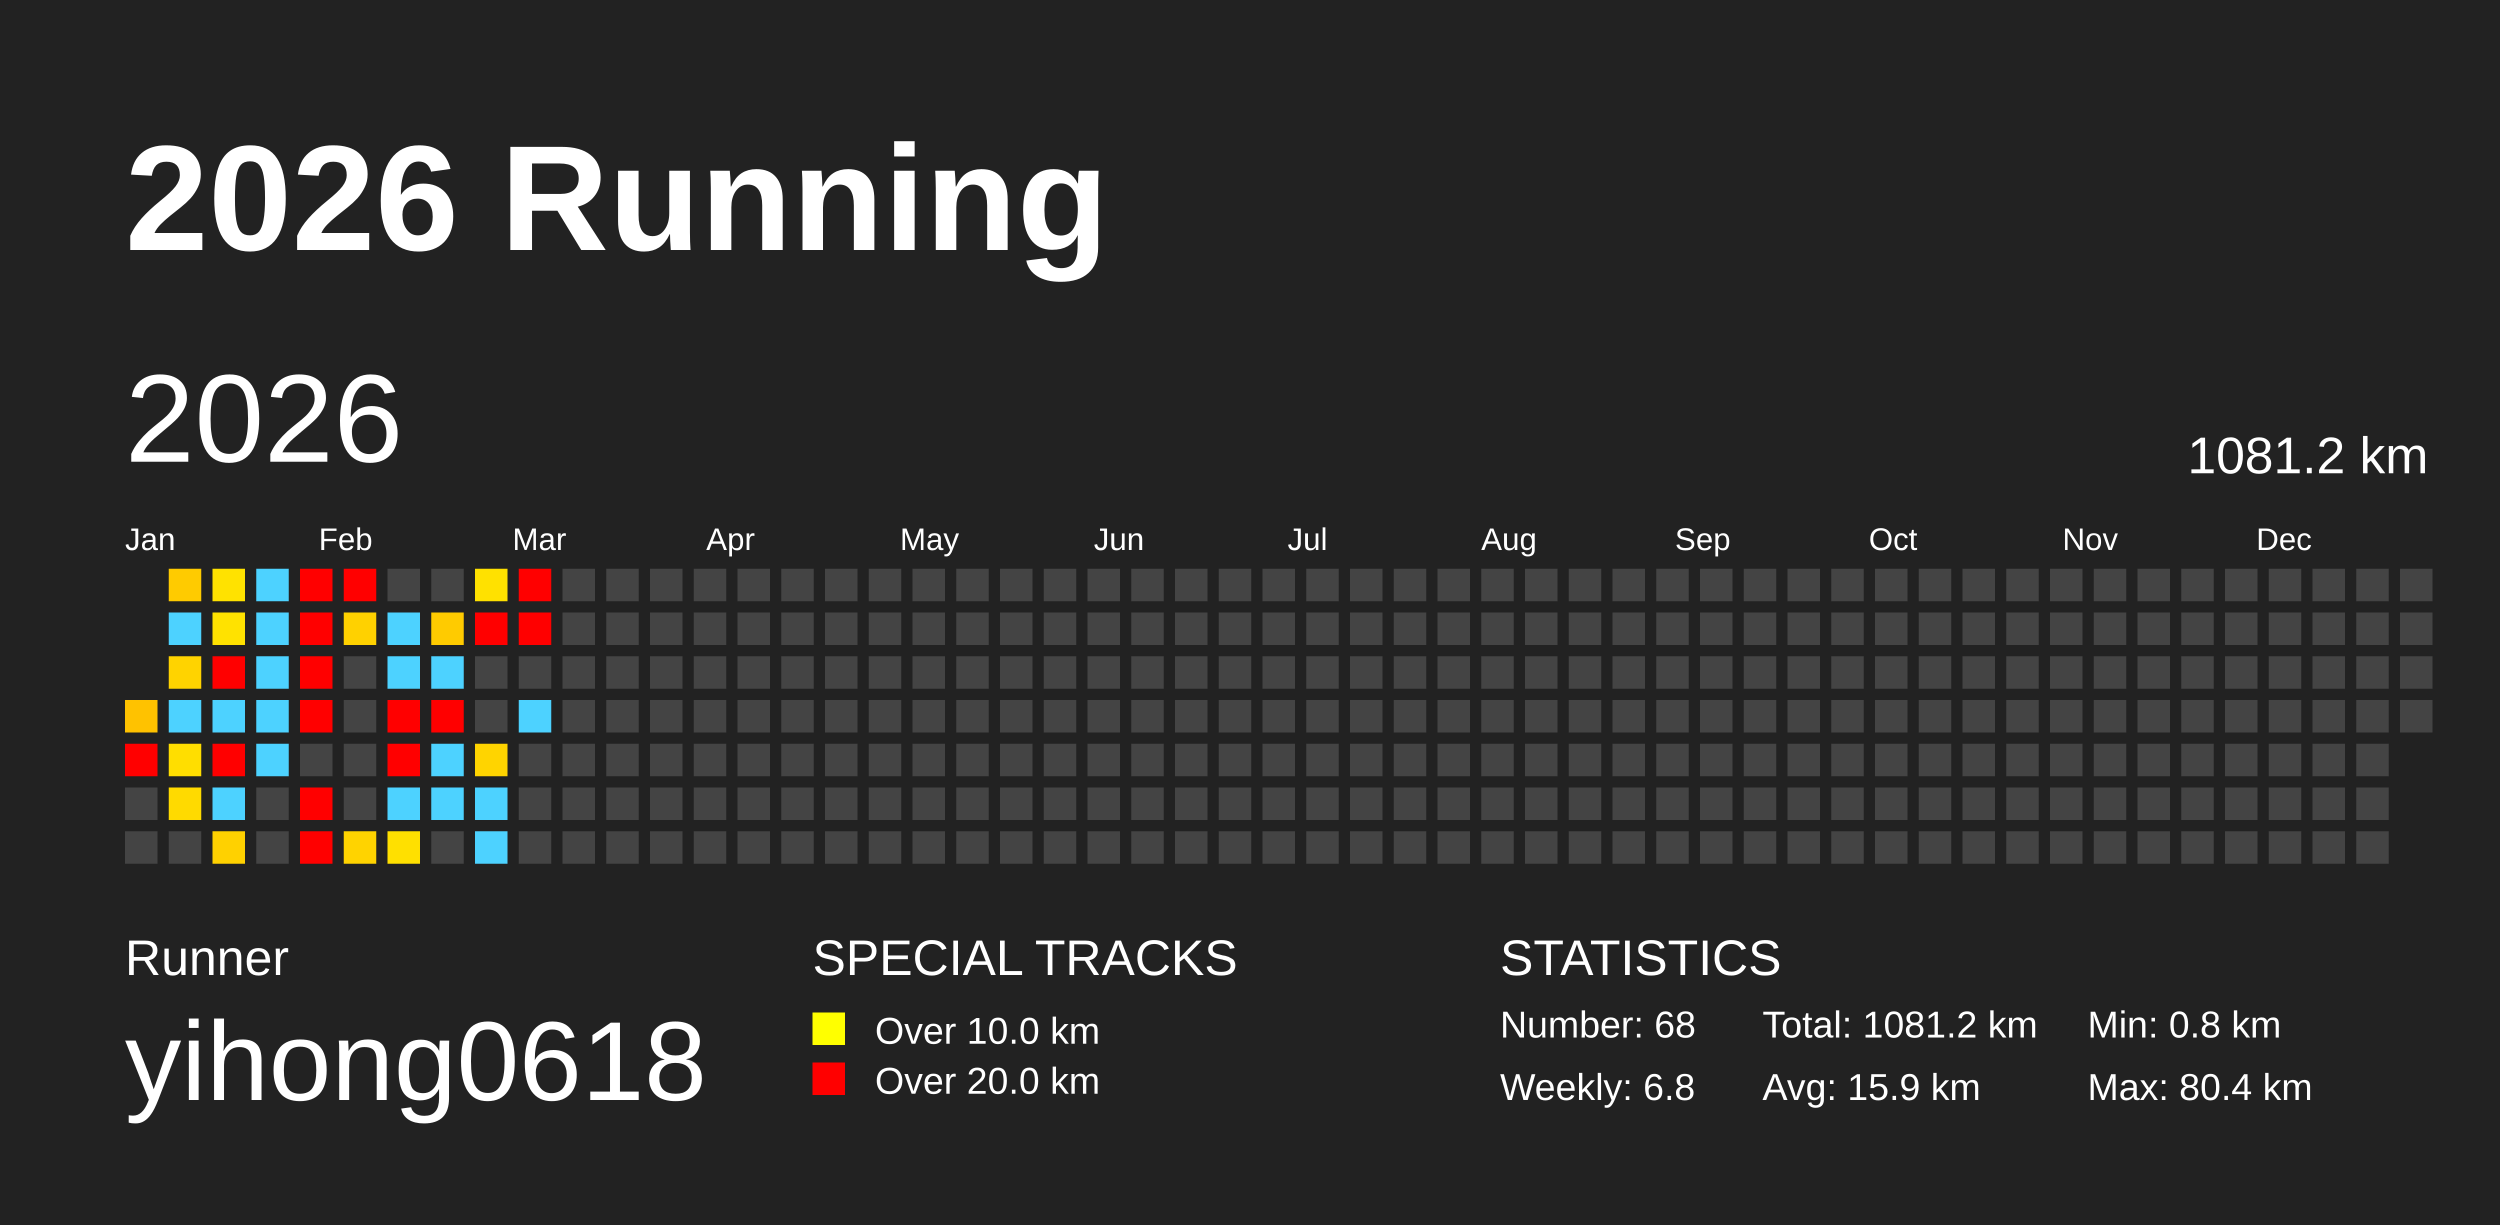
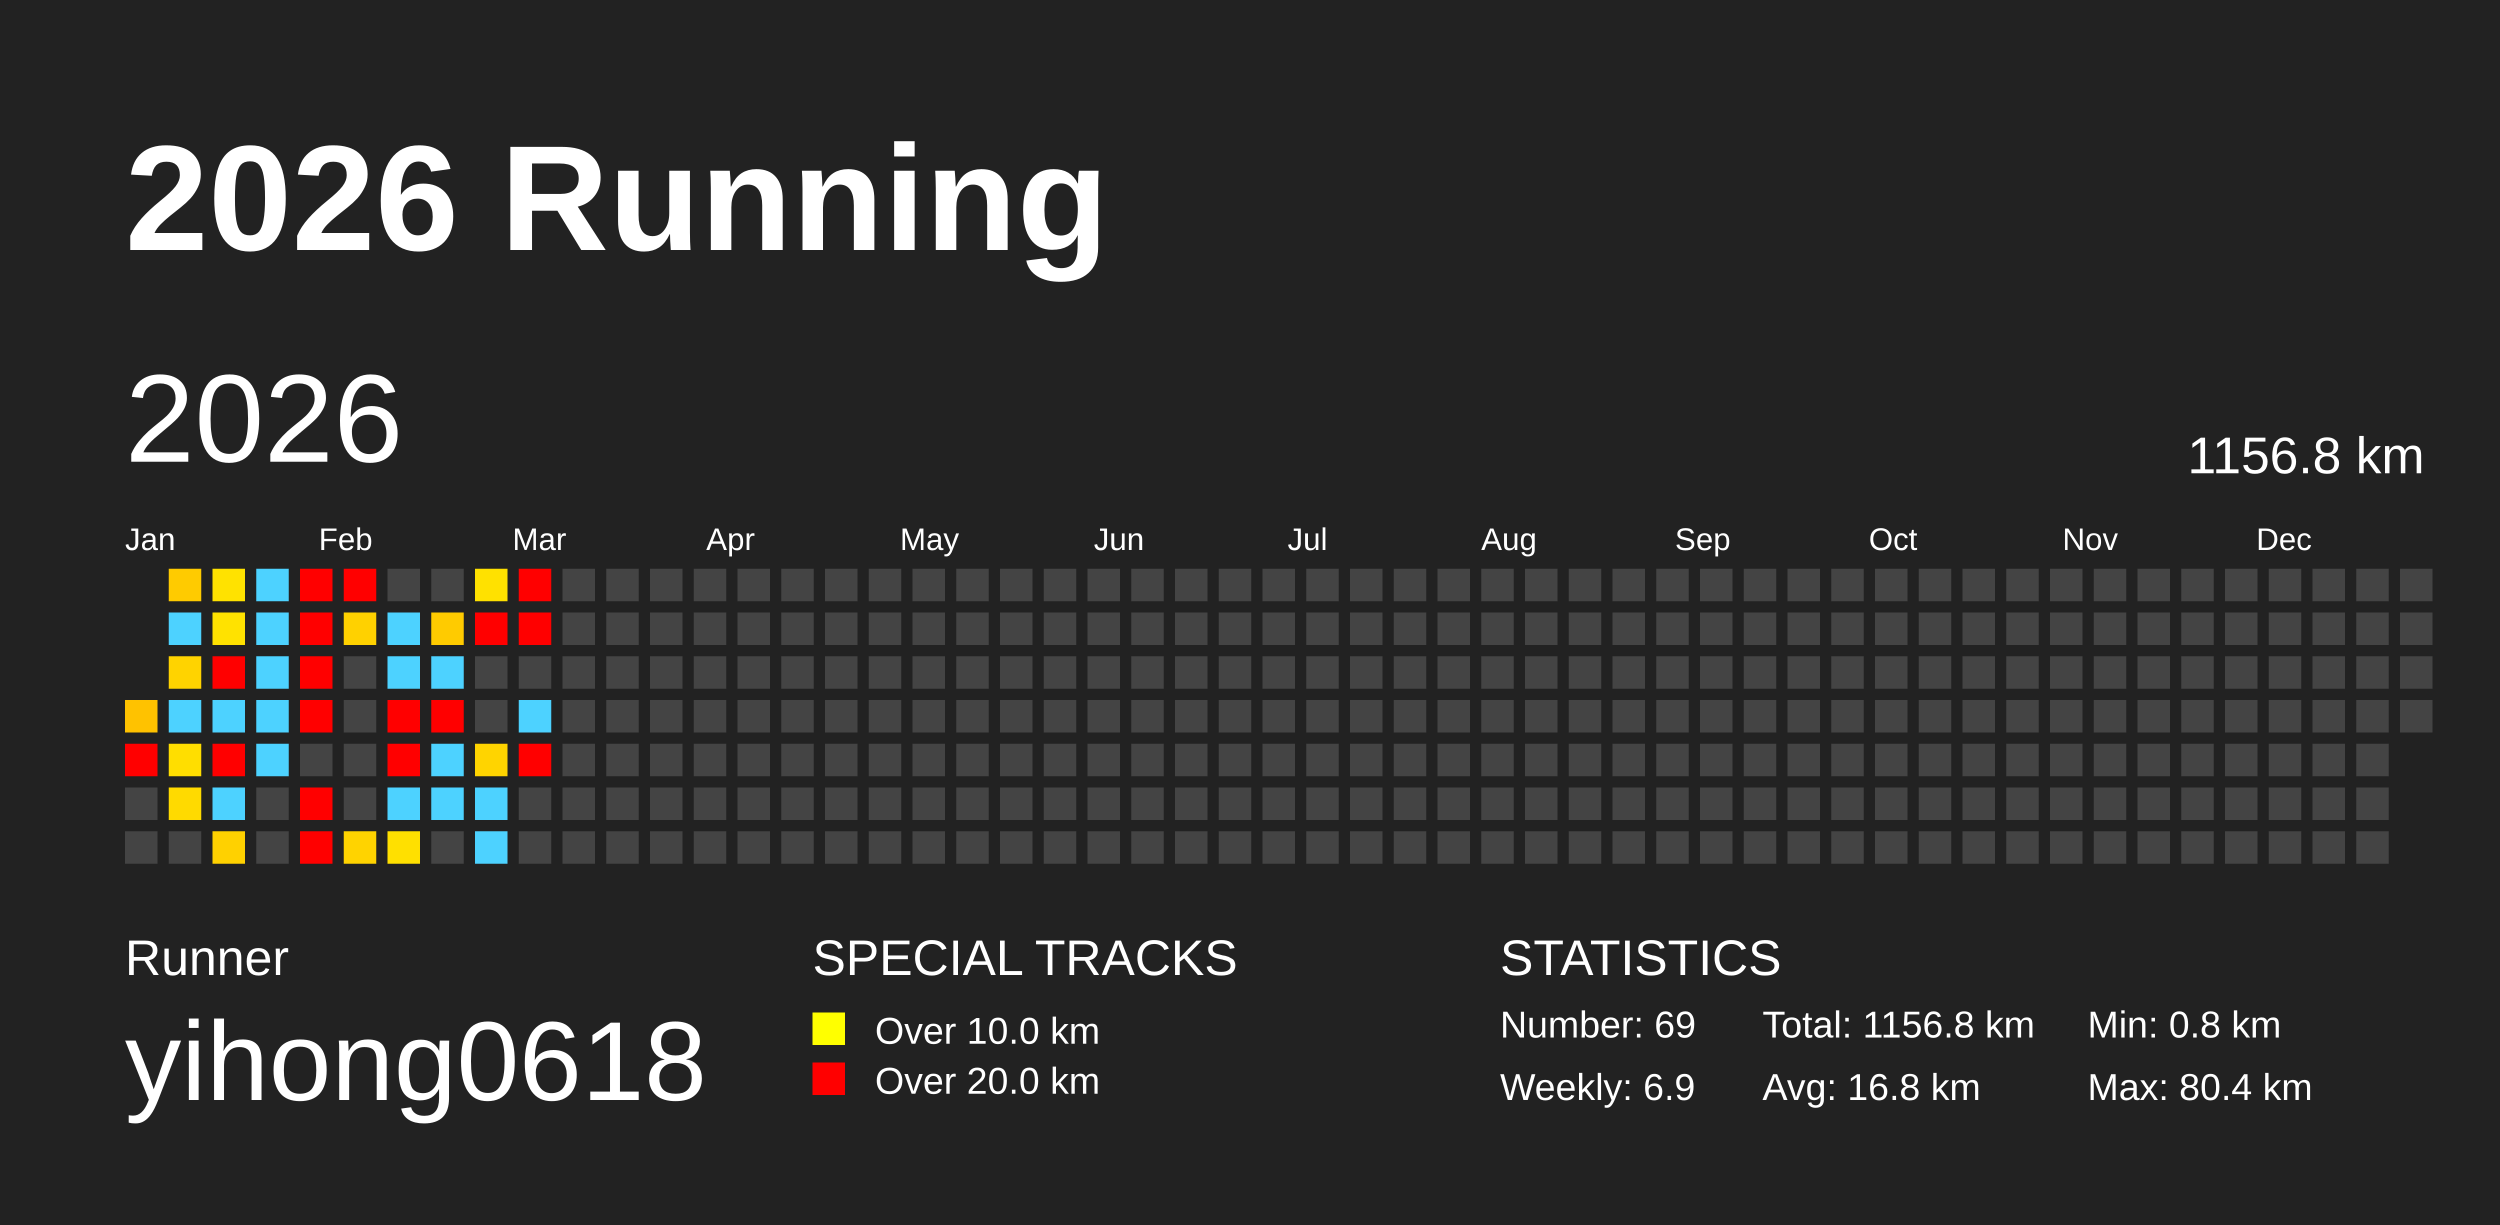
<svg xmlns="http://www.w3.org/2000/svg" baseProfile="full" height="98mm" version="1.1" viewBox="0,0,200,98" width="200mm">
  <defs />
  <rect fill="#222222" height="98" width="200" x="0" y="0" />
  <text fill="#FFFFFF" style="font-size:12px; font-family:Arial; font-weight:bold;" x="10" y="20">2026 Running</text>
  <text fill="#FFFFFF" style="font-size:4px; font-family:Arial" x="10" y="78">Runner</text>
  <text fill="#FFFFFF" style="font-size:9px; font-family:Arial" x="10" y="88">yihong0618</text>
  <text fill="#FFFFFF" style="font-size:4px; font-family:Arial" x="65" y="78">SPECIAL TRACKS</text>
  <rect fill="yellow" height="2.6" width="2.6" x="65" y="81" />
  <text fill="#FFFFFF" style="font-size:3px; font-family:Arial" x="70" y="83.5">Over 10.0 km</text>
  <rect fill="red" height="2.6" width="2.6" x="65" y="85" />
  <text fill="#FFFFFF" style="font-size:3px; font-family:Arial" x="70" y="87.5">Over 20.0 km</text>
  <text fill="#FFFFFF" style="font-size:4px; font-family:Arial" x="120" y="78">STATISTICS</text>
-   <text fill="#FFFFFF" style="font-size:3px; font-family:Arial" x="120" y="83">Number: 68</text>
-   <text fill="#FFFFFF" style="font-size:3px; font-family:Arial" x="120" y="88">Weekly: 6.8</text>
-   <text fill="#FFFFFF" style="font-size:3px; font-family:Arial" x="141" y="83">Total: 1081.2 km</text>
-   <text fill="#FFFFFF" style="font-size:3px; font-family:Arial" x="141" y="88">Avg: 15.9 km</text>
+   <text fill="#FFFFFF" style="font-size:3px; font-family:Arial" x="120" y="83">Number: 69</text>
+   <text fill="#FFFFFF" style="font-size:3px; font-family:Arial" x="120" y="88">Weekly: 6.9</text>
+   <text fill="#FFFFFF" style="font-size:3px; font-family:Arial" x="141" y="83">Total: 1156.8 km</text>
+   <text fill="#FFFFFF" style="font-size:3px; font-family:Arial" x="141" y="88">Avg: 16.8 km</text>
  <text fill="#FFFFFF" style="font-size:3px; font-family:Arial" x="167" y="83">Min: 0.8 km</text>
  <text fill="#FFFFFF" style="font-size:3px; font-family:Arial" x="167" y="88">Max: 80.4 km</text>
  <text dominant-baseline="hanging" fill="#FFFFFF" style="font-size:10.0px; font-family:Arial;" x="10" y="30">2026</text>
-   <text dominant-baseline="hanging" fill="#FFFFFF" style="font-size:4.125px; font-family:Arial;" x="175" y="35">1081.2 km</text>
+   <text dominant-baseline="hanging" fill="#FFFFFF" style="font-size:4.125px; font-family:Arial;" x="175" y="35">1156.8 km</text>
  <text fill="#FFFFFF" style="font-size:2.5px; font-family:Arial" x="10.0" y="44">Jan</text>
  <text fill="#FFFFFF" style="font-size:2.5px; font-family:Arial" x="25.5" y="44">Feb</text>
  <text fill="#FFFFFF" style="font-size:2.5px; font-family:Arial" x="41.0" y="44">Mar</text>
  <text fill="#FFFFFF" style="font-size:2.5px; font-family:Arial" x="56.5" y="44">Apr</text>
  <text fill="#FFFFFF" style="font-size:2.5px; font-family:Arial" x="72.0" y="44">May</text>
  <text fill="#FFFFFF" style="font-size:2.5px; font-family:Arial" x="87.5" y="44">Jun</text>
  <text fill="#FFFFFF" style="font-size:2.5px; font-family:Arial" x="103.0" y="44">Jul</text>
  <text fill="#FFFFFF" style="font-size:2.5px; font-family:Arial" x="118.5" y="44">Aug</text>
  <text fill="#FFFFFF" style="font-size:2.5px; font-family:Arial" x="134.0" y="44">Sep</text>
  <text fill="#FFFFFF" style="font-size:2.5px; font-family:Arial" x="149.5" y="44">Oct</text>
  <text fill="#FFFFFF" style="font-size:2.5px; font-family:Arial" x="165.0" y="44">Nov</text>
  <text fill="#FFFFFF" style="font-size:2.5px; font-family:Arial" x="180.5" y="44">Dec</text>
  <rect fill="#ffc200" height="2.6" width="2.6" x="10.0" y="56.0" />
  <rect fill="red" height="2.6" width="2.6" x="10.0" y="59.5" />
  <rect fill="#444444" height="2.6" width="2.6" x="10.0" y="63.0" />
  <rect fill="#444444" height="2.6" width="2.6" x="10.0" y="66.5" />
  <rect fill="#ffcb00" height="2.6" width="2.6" x="13.5" y="45.5" />
  <rect fill="#4dd2ff" height="2.6" width="2.6" x="13.5" y="49.0" />
  <rect fill="#ffd300" height="2.6" width="2.6" x="13.5" y="52.5" />
  <rect fill="#4dd2ff" height="2.6" width="2.6" x="13.5" y="56.0" />
  <rect fill="#ffde00" height="2.6" width="2.6" x="13.5" y="59.5" />
  <rect fill="#ffda00" height="2.6" width="2.6" x="13.5" y="63.0" />
  <rect fill="#444444" height="2.6" width="2.6" x="13.5" y="66.5" />
  <rect fill="#ffe200" height="2.6" width="2.6" x="17.0" y="45.5" />
  <rect fill="#ffe200" height="2.6" width="2.6" x="17.0" y="49.0" />
  <rect fill="red" height="2.6" width="2.6" x="17.0" y="52.5" />
  <rect fill="#4dd2ff" height="2.6" width="2.6" x="17.0" y="56.0" />
  <rect fill="red" height="2.6" width="2.6" x="17.0" y="59.5" />
  <rect fill="#4dd2ff" height="2.6" width="2.6" x="17.0" y="63.0" />
  <rect fill="#ffd100" height="2.6" width="2.6" x="17.0" y="66.5" />
  <rect fill="#4dd2ff" height="2.6" width="2.6" x="20.5" y="45.5" />
  <rect fill="#4dd2ff" height="2.6" width="2.6" x="20.5" y="49.0" />
  <rect fill="#4dd2ff" height="2.6" width="2.6" x="20.5" y="52.5" />
  <rect fill="#4dd2ff" height="2.6" width="2.6" x="20.5" y="56.0" />
  <rect fill="#4dd2ff" height="2.6" width="2.6" x="20.5" y="59.5" />
  <rect fill="#444444" height="2.6" width="2.6" x="20.5" y="63.0" />
  <rect fill="#444444" height="2.6" width="2.6" x="20.5" y="66.5" />
  <rect fill="red" height="2.6" width="2.6" x="24.0" y="45.5" />
  <rect fill="red" height="2.6" width="2.6" x="24.0" y="49.0" />
  <rect fill="red" height="2.6" width="2.6" x="24.0" y="52.5" />
  <rect fill="red" height="2.6" width="2.6" x="24.0" y="56.0" />
  <rect fill="#444444" height="2.6" width="2.6" x="24.0" y="59.5" />
  <rect fill="red" height="2.6" width="2.6" x="24.0" y="63.0" />
  <rect fill="red" height="2.6" width="2.6" x="24.0" y="66.5" />
  <rect fill="red" height="2.6" width="2.6" x="27.5" y="45.5" />
  <rect fill="#ffd100" height="2.6" width="2.6" x="27.5" y="49.0" />
  <rect fill="#444444" height="2.6" width="2.6" x="27.5" y="52.5" />
  <rect fill="#444444" height="2.6" width="2.6" x="27.5" y="56.0" />
  <rect fill="#444444" height="2.6" width="2.6" x="27.5" y="59.5" />
  <rect fill="#444444" height="2.6" width="2.6" x="27.5" y="63.0" />
  <rect fill="#ffd300" height="2.6" width="2.6" x="27.5" y="66.5" />
  <rect fill="#444444" height="2.6" width="2.6" x="31.0" y="45.5" />
  <rect fill="#4dd2ff" height="2.6" width="2.6" x="31.0" y="49.0" />
  <rect fill="#4dd2ff" height="2.6" width="2.6" x="31.0" y="52.5" />
  <rect fill="red" height="2.6" width="2.6" x="31.0" y="56.0" />
  <rect fill="red" height="2.6" width="2.6" x="31.0" y="59.5" />
  <rect fill="#4dd2ff" height="2.6" width="2.6" x="31.0" y="63.0" />
  <rect fill="#ffe000" height="2.6" width="2.6" x="31.0" y="66.5" />
  <rect fill="#444444" height="2.6" width="2.6" x="34.5" y="45.5" />
  <rect fill="#ffcb00" height="2.6" width="2.6" x="34.5" y="49.0" />
  <rect fill="#4dd2ff" height="2.6" width="2.6" x="34.5" y="52.5" />
  <rect fill="red" height="2.6" width="2.6" x="34.5" y="56.0" />
  <rect fill="#4dd2ff" height="2.6" width="2.6" x="34.5" y="59.5" />
  <rect fill="#4dd2ff" height="2.6" width="2.6" x="34.5" y="63.0" />
  <rect fill="#444444" height="2.6" width="2.6" x="34.5" y="66.5" />
  <rect fill="#ffe100" height="2.6" width="2.6" x="38.0" y="45.5" />
  <rect fill="red" height="2.6" width="2.6" x="38.0" y="49.0" />
  <rect fill="#444444" height="2.6" width="2.6" x="38.0" y="52.5" />
  <rect fill="#444444" height="2.6" width="2.6" x="38.0" y="56.0" />
  <rect fill="#ffd400" height="2.6" width="2.6" x="38.0" y="59.5" />
  <rect fill="#4dd2ff" height="2.6" width="2.6" x="38.0" y="63.0" />
  <rect fill="#4dd2ff" height="2.6" width="2.6" x="38.0" y="66.5" />
  <rect fill="red" height="2.6" width="2.6" x="41.5" y="45.5" />
  <rect fill="red" height="2.6" width="2.6" x="41.5" y="49.0" />
  <rect fill="#444444" height="2.6" width="2.6" x="41.5" y="52.5" />
  <rect fill="#4dd2ff" height="2.6" width="2.6" x="41.5" y="56.0" />
-   <rect fill="#444444" height="2.6" width="2.6" x="41.5" y="59.5" />
+   <rect fill="red" height="2.6" width="2.6" x="41.5" y="59.5" />
  <rect fill="#444444" height="2.6" width="2.6" x="41.5" y="63.0" />
  <rect fill="#444444" height="2.6" width="2.6" x="41.5" y="66.5" />
  <rect fill="#444444" height="2.6" width="2.6" x="45.0" y="45.5" />
  <rect fill="#444444" height="2.6" width="2.6" x="45.0" y="49.0" />
  <rect fill="#444444" height="2.6" width="2.6" x="45.0" y="52.5" />
  <rect fill="#444444" height="2.6" width="2.6" x="45.0" y="56.0" />
  <rect fill="#444444" height="2.6" width="2.6" x="45.0" y="59.5" />
  <rect fill="#444444" height="2.6" width="2.6" x="45.0" y="63.0" />
  <rect fill="#444444" height="2.6" width="2.6" x="45.0" y="66.5" />
  <rect fill="#444444" height="2.6" width="2.6" x="48.5" y="45.5" />
  <rect fill="#444444" height="2.6" width="2.6" x="48.5" y="49.0" />
  <rect fill="#444444" height="2.6" width="2.6" x="48.5" y="52.5" />
  <rect fill="#444444" height="2.6" width="2.6" x="48.5" y="56.0" />
  <rect fill="#444444" height="2.6" width="2.6" x="48.5" y="59.5" />
  <rect fill="#444444" height="2.6" width="2.6" x="48.5" y="63.0" />
  <rect fill="#444444" height="2.6" width="2.6" x="48.5" y="66.5" />
  <rect fill="#444444" height="2.6" width="2.6" x="52.0" y="45.5" />
  <rect fill="#444444" height="2.6" width="2.6" x="52.0" y="49.0" />
  <rect fill="#444444" height="2.6" width="2.6" x="52.0" y="52.5" />
  <rect fill="#444444" height="2.6" width="2.6" x="52.0" y="56.0" />
  <rect fill="#444444" height="2.6" width="2.6" x="52.0" y="59.5" />
  <rect fill="#444444" height="2.6" width="2.6" x="52.0" y="63.0" />
  <rect fill="#444444" height="2.6" width="2.6" x="52.0" y="66.5" />
  <rect fill="#444444" height="2.6" width="2.6" x="55.5" y="45.5" />
  <rect fill="#444444" height="2.6" width="2.6" x="55.5" y="49.0" />
  <rect fill="#444444" height="2.6" width="2.6" x="55.5" y="52.5" />
  <rect fill="#444444" height="2.6" width="2.6" x="55.5" y="56.0" />
  <rect fill="#444444" height="2.6" width="2.6" x="55.5" y="59.5" />
  <rect fill="#444444" height="2.6" width="2.6" x="55.5" y="63.0" />
  <rect fill="#444444" height="2.6" width="2.6" x="55.5" y="66.5" />
  <rect fill="#444444" height="2.6" width="2.6" x="59.0" y="45.5" />
  <rect fill="#444444" height="2.6" width="2.6" x="59.0" y="49.0" />
  <rect fill="#444444" height="2.6" width="2.6" x="59.0" y="52.5" />
  <rect fill="#444444" height="2.6" width="2.6" x="59.0" y="56.0" />
  <rect fill="#444444" height="2.6" width="2.6" x="59.0" y="59.5" />
  <rect fill="#444444" height="2.6" width="2.6" x="59.0" y="63.0" />
  <rect fill="#444444" height="2.6" width="2.6" x="59.0" y="66.5" />
  <rect fill="#444444" height="2.6" width="2.6" x="62.5" y="45.5" />
  <rect fill="#444444" height="2.6" width="2.6" x="62.5" y="49.0" />
  <rect fill="#444444" height="2.6" width="2.6" x="62.5" y="52.5" />
  <rect fill="#444444" height="2.6" width="2.6" x="62.5" y="56.0" />
  <rect fill="#444444" height="2.6" width="2.6" x="62.5" y="59.5" />
  <rect fill="#444444" height="2.6" width="2.6" x="62.5" y="63.0" />
  <rect fill="#444444" height="2.6" width="2.6" x="62.5" y="66.5" />
  <rect fill="#444444" height="2.6" width="2.6" x="66.0" y="45.5" />
  <rect fill="#444444" height="2.6" width="2.6" x="66.0" y="49.0" />
  <rect fill="#444444" height="2.6" width="2.6" x="66.0" y="52.5" />
  <rect fill="#444444" height="2.6" width="2.6" x="66.0" y="56.0" />
  <rect fill="#444444" height="2.6" width="2.6" x="66.0" y="59.5" />
  <rect fill="#444444" height="2.6" width="2.6" x="66.0" y="63.0" />
  <rect fill="#444444" height="2.6" width="2.6" x="66.0" y="66.5" />
  <rect fill="#444444" height="2.6" width="2.6" x="69.5" y="45.5" />
  <rect fill="#444444" height="2.6" width="2.6" x="69.5" y="49.0" />
  <rect fill="#444444" height="2.6" width="2.6" x="69.5" y="52.5" />
  <rect fill="#444444" height="2.6" width="2.6" x="69.5" y="56.0" />
  <rect fill="#444444" height="2.6" width="2.6" x="69.5" y="59.5" />
  <rect fill="#444444" height="2.6" width="2.6" x="69.5" y="63.0" />
  <rect fill="#444444" height="2.6" width="2.6" x="69.5" y="66.5" />
  <rect fill="#444444" height="2.6" width="2.6" x="73.0" y="45.5" />
  <rect fill="#444444" height="2.6" width="2.6" x="73.0" y="49.0" />
  <rect fill="#444444" height="2.6" width="2.6" x="73.0" y="52.5" />
  <rect fill="#444444" height="2.6" width="2.6" x="73.0" y="56.0" />
  <rect fill="#444444" height="2.6" width="2.6" x="73.0" y="59.5" />
  <rect fill="#444444" height="2.6" width="2.6" x="73.0" y="63.0" />
  <rect fill="#444444" height="2.6" width="2.6" x="73.0" y="66.5" />
  <rect fill="#444444" height="2.6" width="2.6" x="76.5" y="45.5" />
  <rect fill="#444444" height="2.6" width="2.6" x="76.5" y="49.0" />
  <rect fill="#444444" height="2.6" width="2.6" x="76.5" y="52.5" />
  <rect fill="#444444" height="2.6" width="2.6" x="76.5" y="56.0" />
  <rect fill="#444444" height="2.6" width="2.6" x="76.5" y="59.5" />
  <rect fill="#444444" height="2.6" width="2.6" x="76.5" y="63.0" />
  <rect fill="#444444" height="2.6" width="2.6" x="76.5" y="66.5" />
  <rect fill="#444444" height="2.6" width="2.6" x="80.0" y="45.5" />
  <rect fill="#444444" height="2.6" width="2.6" x="80.0" y="49.0" />
  <rect fill="#444444" height="2.6" width="2.6" x="80.0" y="52.5" />
  <rect fill="#444444" height="2.6" width="2.6" x="80.0" y="56.0" />
  <rect fill="#444444" height="2.6" width="2.6" x="80.0" y="59.5" />
  <rect fill="#444444" height="2.6" width="2.6" x="80.0" y="63.0" />
  <rect fill="#444444" height="2.6" width="2.6" x="80.0" y="66.5" />
  <rect fill="#444444" height="2.6" width="2.6" x="83.5" y="45.5" />
  <rect fill="#444444" height="2.6" width="2.6" x="83.5" y="49.0" />
  <rect fill="#444444" height="2.6" width="2.6" x="83.5" y="52.5" />
  <rect fill="#444444" height="2.6" width="2.6" x="83.5" y="56.0" />
  <rect fill="#444444" height="2.6" width="2.6" x="83.5" y="59.5" />
  <rect fill="#444444" height="2.6" width="2.6" x="83.5" y="63.0" />
  <rect fill="#444444" height="2.6" width="2.6" x="83.5" y="66.5" />
  <rect fill="#444444" height="2.6" width="2.6" x="87.0" y="45.5" />
  <rect fill="#444444" height="2.6" width="2.6" x="87.0" y="49.0" />
  <rect fill="#444444" height="2.6" width="2.6" x="87.0" y="52.5" />
  <rect fill="#444444" height="2.6" width="2.6" x="87.0" y="56.0" />
  <rect fill="#444444" height="2.6" width="2.6" x="87.0" y="59.5" />
  <rect fill="#444444" height="2.6" width="2.6" x="87.0" y="63.0" />
  <rect fill="#444444" height="2.6" width="2.6" x="87.0" y="66.5" />
  <rect fill="#444444" height="2.6" width="2.6" x="90.5" y="45.5" />
  <rect fill="#444444" height="2.6" width="2.6" x="90.5" y="49.0" />
  <rect fill="#444444" height="2.6" width="2.6" x="90.5" y="52.5" />
  <rect fill="#444444" height="2.6" width="2.6" x="90.5" y="56.0" />
  <rect fill="#444444" height="2.6" width="2.6" x="90.5" y="59.5" />
  <rect fill="#444444" height="2.6" width="2.6" x="90.5" y="63.0" />
  <rect fill="#444444" height="2.6" width="2.6" x="90.5" y="66.5" />
  <rect fill="#444444" height="2.6" width="2.6" x="94.0" y="45.5" />
  <rect fill="#444444" height="2.6" width="2.6" x="94.0" y="49.0" />
  <rect fill="#444444" height="2.6" width="2.6" x="94.0" y="52.5" />
  <rect fill="#444444" height="2.6" width="2.6" x="94.0" y="56.0" />
  <rect fill="#444444" height="2.6" width="2.6" x="94.0" y="59.5" />
  <rect fill="#444444" height="2.6" width="2.6" x="94.0" y="63.0" />
  <rect fill="#444444" height="2.6" width="2.6" x="94.0" y="66.5" />
  <rect fill="#444444" height="2.6" width="2.6" x="97.5" y="45.5" />
  <rect fill="#444444" height="2.6" width="2.6" x="97.5" y="49.0" />
  <rect fill="#444444" height="2.6" width="2.6" x="97.5" y="52.5" />
  <rect fill="#444444" height="2.6" width="2.6" x="97.5" y="56.0" />
  <rect fill="#444444" height="2.6" width="2.6" x="97.5" y="59.5" />
  <rect fill="#444444" height="2.6" width="2.6" x="97.5" y="63.0" />
  <rect fill="#444444" height="2.6" width="2.6" x="97.5" y="66.5" />
  <rect fill="#444444" height="2.6" width="2.6" x="101.0" y="45.5" />
  <rect fill="#444444" height="2.6" width="2.6" x="101.0" y="49.0" />
  <rect fill="#444444" height="2.6" width="2.6" x="101.0" y="52.5" />
  <rect fill="#444444" height="2.6" width="2.6" x="101.0" y="56.0" />
  <rect fill="#444444" height="2.6" width="2.6" x="101.0" y="59.5" />
  <rect fill="#444444" height="2.6" width="2.6" x="101.0" y="63.0" />
  <rect fill="#444444" height="2.6" width="2.6" x="101.0" y="66.5" />
  <rect fill="#444444" height="2.6" width="2.6" x="104.5" y="45.5" />
  <rect fill="#444444" height="2.6" width="2.6" x="104.5" y="49.0" />
  <rect fill="#444444" height="2.6" width="2.6" x="104.5" y="52.5" />
  <rect fill="#444444" height="2.6" width="2.6" x="104.5" y="56.0" />
  <rect fill="#444444" height="2.6" width="2.6" x="104.5" y="59.5" />
  <rect fill="#444444" height="2.6" width="2.6" x="104.5" y="63.0" />
  <rect fill="#444444" height="2.6" width="2.6" x="104.5" y="66.5" />
  <rect fill="#444444" height="2.6" width="2.6" x="108.0" y="45.5" />
  <rect fill="#444444" height="2.6" width="2.6" x="108.0" y="49.0" />
  <rect fill="#444444" height="2.6" width="2.6" x="108.0" y="52.5" />
  <rect fill="#444444" height="2.6" width="2.6" x="108.0" y="56.0" />
  <rect fill="#444444" height="2.6" width="2.6" x="108.0" y="59.5" />
  <rect fill="#444444" height="2.6" width="2.6" x="108.0" y="63.0" />
  <rect fill="#444444" height="2.6" width="2.6" x="108.0" y="66.5" />
  <rect fill="#444444" height="2.6" width="2.6" x="111.5" y="45.5" />
  <rect fill="#444444" height="2.6" width="2.6" x="111.5" y="49.0" />
  <rect fill="#444444" height="2.6" width="2.6" x="111.5" y="52.5" />
  <rect fill="#444444" height="2.6" width="2.6" x="111.5" y="56.0" />
  <rect fill="#444444" height="2.6" width="2.6" x="111.5" y="59.5" />
  <rect fill="#444444" height="2.6" width="2.6" x="111.5" y="63.0" />
  <rect fill="#444444" height="2.6" width="2.6" x="111.5" y="66.5" />
  <rect fill="#444444" height="2.6" width="2.6" x="115.0" y="45.5" />
  <rect fill="#444444" height="2.6" width="2.6" x="115.0" y="49.0" />
  <rect fill="#444444" height="2.6" width="2.6" x="115.0" y="52.5" />
  <rect fill="#444444" height="2.6" width="2.6" x="115.0" y="56.0" />
  <rect fill="#444444" height="2.6" width="2.6" x="115.0" y="59.5" />
  <rect fill="#444444" height="2.6" width="2.6" x="115.0" y="63.0" />
  <rect fill="#444444" height="2.6" width="2.6" x="115.0" y="66.5" />
  <rect fill="#444444" height="2.6" width="2.6" x="118.5" y="45.5" />
  <rect fill="#444444" height="2.6" width="2.6" x="118.5" y="49.0" />
  <rect fill="#444444" height="2.6" width="2.6" x="118.5" y="52.5" />
  <rect fill="#444444" height="2.6" width="2.6" x="118.5" y="56.0" />
  <rect fill="#444444" height="2.6" width="2.6" x="118.5" y="59.5" />
  <rect fill="#444444" height="2.6" width="2.6" x="118.5" y="63.0" />
  <rect fill="#444444" height="2.6" width="2.6" x="118.5" y="66.5" />
  <rect fill="#444444" height="2.6" width="2.6" x="122.0" y="45.5" />
  <rect fill="#444444" height="2.6" width="2.6" x="122.0" y="49.0" />
  <rect fill="#444444" height="2.6" width="2.6" x="122.0" y="52.5" />
  <rect fill="#444444" height="2.6" width="2.6" x="122.0" y="56.0" />
  <rect fill="#444444" height="2.6" width="2.6" x="122.0" y="59.5" />
  <rect fill="#444444" height="2.6" width="2.6" x="122.0" y="63.0" />
  <rect fill="#444444" height="2.6" width="2.6" x="122.0" y="66.5" />
  <rect fill="#444444" height="2.6" width="2.6" x="125.5" y="45.5" />
  <rect fill="#444444" height="2.6" width="2.6" x="125.5" y="49.0" />
  <rect fill="#444444" height="2.6" width="2.6" x="125.5" y="52.5" />
  <rect fill="#444444" height="2.6" width="2.6" x="125.5" y="56.0" />
  <rect fill="#444444" height="2.6" width="2.6" x="125.5" y="59.5" />
  <rect fill="#444444" height="2.6" width="2.6" x="125.5" y="63.0" />
  <rect fill="#444444" height="2.6" width="2.6" x="125.5" y="66.5" />
  <rect fill="#444444" height="2.6" width="2.6" x="129.0" y="45.5" />
  <rect fill="#444444" height="2.6" width="2.6" x="129.0" y="49.0" />
  <rect fill="#444444" height="2.6" width="2.6" x="129.0" y="52.5" />
  <rect fill="#444444" height="2.6" width="2.6" x="129.0" y="56.0" />
  <rect fill="#444444" height="2.6" width="2.6" x="129.0" y="59.5" />
  <rect fill="#444444" height="2.6" width="2.6" x="129.0" y="63.0" />
  <rect fill="#444444" height="2.6" width="2.6" x="129.0" y="66.5" />
  <rect fill="#444444" height="2.6" width="2.6" x="132.5" y="45.5" />
  <rect fill="#444444" height="2.6" width="2.6" x="132.5" y="49.0" />
  <rect fill="#444444" height="2.6" width="2.6" x="132.5" y="52.5" />
  <rect fill="#444444" height="2.6" width="2.6" x="132.5" y="56.0" />
  <rect fill="#444444" height="2.6" width="2.6" x="132.5" y="59.5" />
  <rect fill="#444444" height="2.6" width="2.6" x="132.5" y="63.0" />
  <rect fill="#444444" height="2.6" width="2.6" x="132.5" y="66.5" />
  <rect fill="#444444" height="2.6" width="2.6" x="136.0" y="45.5" />
  <rect fill="#444444" height="2.6" width="2.6" x="136.0" y="49.0" />
  <rect fill="#444444" height="2.6" width="2.6" x="136.0" y="52.5" />
  <rect fill="#444444" height="2.6" width="2.6" x="136.0" y="56.0" />
  <rect fill="#444444" height="2.6" width="2.6" x="136.0" y="59.5" />
  <rect fill="#444444" height="2.6" width="2.6" x="136.0" y="63.0" />
  <rect fill="#444444" height="2.6" width="2.6" x="136.0" y="66.5" />
  <rect fill="#444444" height="2.6" width="2.6" x="139.5" y="45.5" />
  <rect fill="#444444" height="2.6" width="2.6" x="139.5" y="49.0" />
  <rect fill="#444444" height="2.6" width="2.6" x="139.5" y="52.5" />
  <rect fill="#444444" height="2.6" width="2.6" x="139.5" y="56.0" />
  <rect fill="#444444" height="2.6" width="2.6" x="139.5" y="59.5" />
  <rect fill="#444444" height="2.6" width="2.6" x="139.5" y="63.0" />
  <rect fill="#444444" height="2.6" width="2.6" x="139.5" y="66.5" />
  <rect fill="#444444" height="2.6" width="2.6" x="143.0" y="45.5" />
  <rect fill="#444444" height="2.6" width="2.6" x="143.0" y="49.0" />
  <rect fill="#444444" height="2.6" width="2.6" x="143.0" y="52.5" />
  <rect fill="#444444" height="2.6" width="2.6" x="143.0" y="56.0" />
  <rect fill="#444444" height="2.6" width="2.6" x="143.0" y="59.5" />
  <rect fill="#444444" height="2.6" width="2.6" x="143.0" y="63.0" />
  <rect fill="#444444" height="2.6" width="2.6" x="143.0" y="66.5" />
  <rect fill="#444444" height="2.6" width="2.6" x="146.5" y="45.5" />
  <rect fill="#444444" height="2.6" width="2.6" x="146.5" y="49.0" />
  <rect fill="#444444" height="2.6" width="2.6" x="146.5" y="52.5" />
  <rect fill="#444444" height="2.6" width="2.6" x="146.5" y="56.0" />
  <rect fill="#444444" height="2.6" width="2.6" x="146.5" y="59.5" />
  <rect fill="#444444" height="2.6" width="2.6" x="146.5" y="63.0" />
  <rect fill="#444444" height="2.6" width="2.6" x="146.5" y="66.5" />
  <rect fill="#444444" height="2.6" width="2.6" x="150.0" y="45.5" />
  <rect fill="#444444" height="2.6" width="2.6" x="150.0" y="49.0" />
  <rect fill="#444444" height="2.6" width="2.6" x="150.0" y="52.5" />
  <rect fill="#444444" height="2.6" width="2.6" x="150.0" y="56.0" />
  <rect fill="#444444" height="2.6" width="2.6" x="150.0" y="59.5" />
  <rect fill="#444444" height="2.6" width="2.6" x="150.0" y="63.0" />
  <rect fill="#444444" height="2.6" width="2.6" x="150.0" y="66.5" />
  <rect fill="#444444" height="2.6" width="2.6" x="153.5" y="45.5" />
  <rect fill="#444444" height="2.6" width="2.6" x="153.5" y="49.0" />
  <rect fill="#444444" height="2.6" width="2.6" x="153.5" y="52.5" />
  <rect fill="#444444" height="2.6" width="2.6" x="153.5" y="56.0" />
  <rect fill="#444444" height="2.6" width="2.6" x="153.5" y="59.5" />
  <rect fill="#444444" height="2.6" width="2.6" x="153.5" y="63.0" />
  <rect fill="#444444" height="2.6" width="2.6" x="153.5" y="66.5" />
  <rect fill="#444444" height="2.6" width="2.6" x="157.0" y="45.5" />
  <rect fill="#444444" height="2.6" width="2.6" x="157.0" y="49.0" />
  <rect fill="#444444" height="2.6" width="2.6" x="157.0" y="52.5" />
  <rect fill="#444444" height="2.6" width="2.6" x="157.0" y="56.0" />
  <rect fill="#444444" height="2.6" width="2.6" x="157.0" y="59.5" />
  <rect fill="#444444" height="2.6" width="2.6" x="157.0" y="63.0" />
  <rect fill="#444444" height="2.6" width="2.6" x="157.0" y="66.5" />
  <rect fill="#444444" height="2.6" width="2.6" x="160.5" y="45.5" />
  <rect fill="#444444" height="2.6" width="2.6" x="160.5" y="49.0" />
  <rect fill="#444444" height="2.6" width="2.6" x="160.5" y="52.5" />
  <rect fill="#444444" height="2.6" width="2.6" x="160.5" y="56.0" />
  <rect fill="#444444" height="2.6" width="2.6" x="160.5" y="59.5" />
  <rect fill="#444444" height="2.6" width="2.6" x="160.5" y="63.0" />
  <rect fill="#444444" height="2.6" width="2.6" x="160.5" y="66.5" />
  <rect fill="#444444" height="2.6" width="2.6" x="164.0" y="45.5" />
  <rect fill="#444444" height="2.6" width="2.6" x="164.0" y="49.0" />
  <rect fill="#444444" height="2.6" width="2.6" x="164.0" y="52.5" />
  <rect fill="#444444" height="2.6" width="2.6" x="164.0" y="56.0" />
  <rect fill="#444444" height="2.6" width="2.6" x="164.0" y="59.5" />
  <rect fill="#444444" height="2.6" width="2.6" x="164.0" y="63.0" />
  <rect fill="#444444" height="2.6" width="2.6" x="164.0" y="66.5" />
  <rect fill="#444444" height="2.6" width="2.6" x="167.5" y="45.5" />
  <rect fill="#444444" height="2.6" width="2.6" x="167.5" y="49.0" />
  <rect fill="#444444" height="2.6" width="2.6" x="167.5" y="52.5" />
  <rect fill="#444444" height="2.6" width="2.6" x="167.5" y="56.0" />
  <rect fill="#444444" height="2.6" width="2.6" x="167.5" y="59.5" />
  <rect fill="#444444" height="2.6" width="2.6" x="167.5" y="63.0" />
  <rect fill="#444444" height="2.6" width="2.6" x="167.5" y="66.5" />
  <rect fill="#444444" height="2.6" width="2.6" x="171.0" y="45.5" />
  <rect fill="#444444" height="2.6" width="2.6" x="171.0" y="49.0" />
  <rect fill="#444444" height="2.6" width="2.6" x="171.0" y="52.5" />
  <rect fill="#444444" height="2.6" width="2.6" x="171.0" y="56.0" />
  <rect fill="#444444" height="2.6" width="2.6" x="171.0" y="59.5" />
  <rect fill="#444444" height="2.6" width="2.6" x="171.0" y="63.0" />
  <rect fill="#444444" height="2.6" width="2.6" x="171.0" y="66.5" />
  <rect fill="#444444" height="2.6" width="2.6" x="174.5" y="45.5" />
  <rect fill="#444444" height="2.6" width="2.6" x="174.5" y="49.0" />
  <rect fill="#444444" height="2.6" width="2.6" x="174.5" y="52.5" />
  <rect fill="#444444" height="2.6" width="2.6" x="174.5" y="56.0" />
  <rect fill="#444444" height="2.6" width="2.6" x="174.5" y="59.5" />
  <rect fill="#444444" height="2.6" width="2.6" x="174.5" y="63.0" />
  <rect fill="#444444" height="2.6" width="2.6" x="174.5" y="66.5" />
  <rect fill="#444444" height="2.6" width="2.6" x="178.0" y="45.5" />
  <rect fill="#444444" height="2.6" width="2.6" x="178.0" y="49.0" />
  <rect fill="#444444" height="2.6" width="2.6" x="178.0" y="52.5" />
  <rect fill="#444444" height="2.6" width="2.6" x="178.0" y="56.0" />
  <rect fill="#444444" height="2.6" width="2.6" x="178.0" y="59.5" />
  <rect fill="#444444" height="2.6" width="2.6" x="178.0" y="63.0" />
  <rect fill="#444444" height="2.6" width="2.6" x="178.0" y="66.5" />
  <rect fill="#444444" height="2.6" width="2.6" x="181.5" y="45.5" />
  <rect fill="#444444" height="2.6" width="2.6" x="181.5" y="49.0" />
  <rect fill="#444444" height="2.6" width="2.6" x="181.5" y="52.5" />
  <rect fill="#444444" height="2.6" width="2.6" x="181.5" y="56.0" />
  <rect fill="#444444" height="2.6" width="2.6" x="181.5" y="59.5" />
  <rect fill="#444444" height="2.6" width="2.6" x="181.5" y="63.0" />
  <rect fill="#444444" height="2.6" width="2.6" x="181.5" y="66.5" />
  <rect fill="#444444" height="2.6" width="2.6" x="185.0" y="45.5" />
  <rect fill="#444444" height="2.6" width="2.6" x="185.0" y="49.0" />
  <rect fill="#444444" height="2.6" width="2.6" x="185.0" y="52.5" />
  <rect fill="#444444" height="2.6" width="2.6" x="185.0" y="56.0" />
  <rect fill="#444444" height="2.6" width="2.6" x="185.0" y="59.5" />
  <rect fill="#444444" height="2.6" width="2.6" x="185.0" y="63.0" />
  <rect fill="#444444" height="2.6" width="2.6" x="185.0" y="66.5" />
  <rect fill="#444444" height="2.6" width="2.6" x="188.5" y="45.5" />
  <rect fill="#444444" height="2.6" width="2.6" x="188.5" y="49.0" />
  <rect fill="#444444" height="2.6" width="2.6" x="188.5" y="52.5" />
  <rect fill="#444444" height="2.6" width="2.6" x="188.5" y="56.0" />
  <rect fill="#444444" height="2.6" width="2.6" x="188.5" y="59.5" />
  <rect fill="#444444" height="2.6" width="2.6" x="188.5" y="63.0" />
  <rect fill="#444444" height="2.6" width="2.6" x="188.5" y="66.5" />
  <rect fill="#444444" height="2.6" width="2.6" x="192.0" y="45.5" />
  <rect fill="#444444" height="2.6" width="2.6" x="192.0" y="49.0" />
  <rect fill="#444444" height="2.6" width="2.6" x="192.0" y="52.5" />
  <rect fill="#444444" height="2.6" width="2.6" x="192.0" y="56.0" />
</svg>
